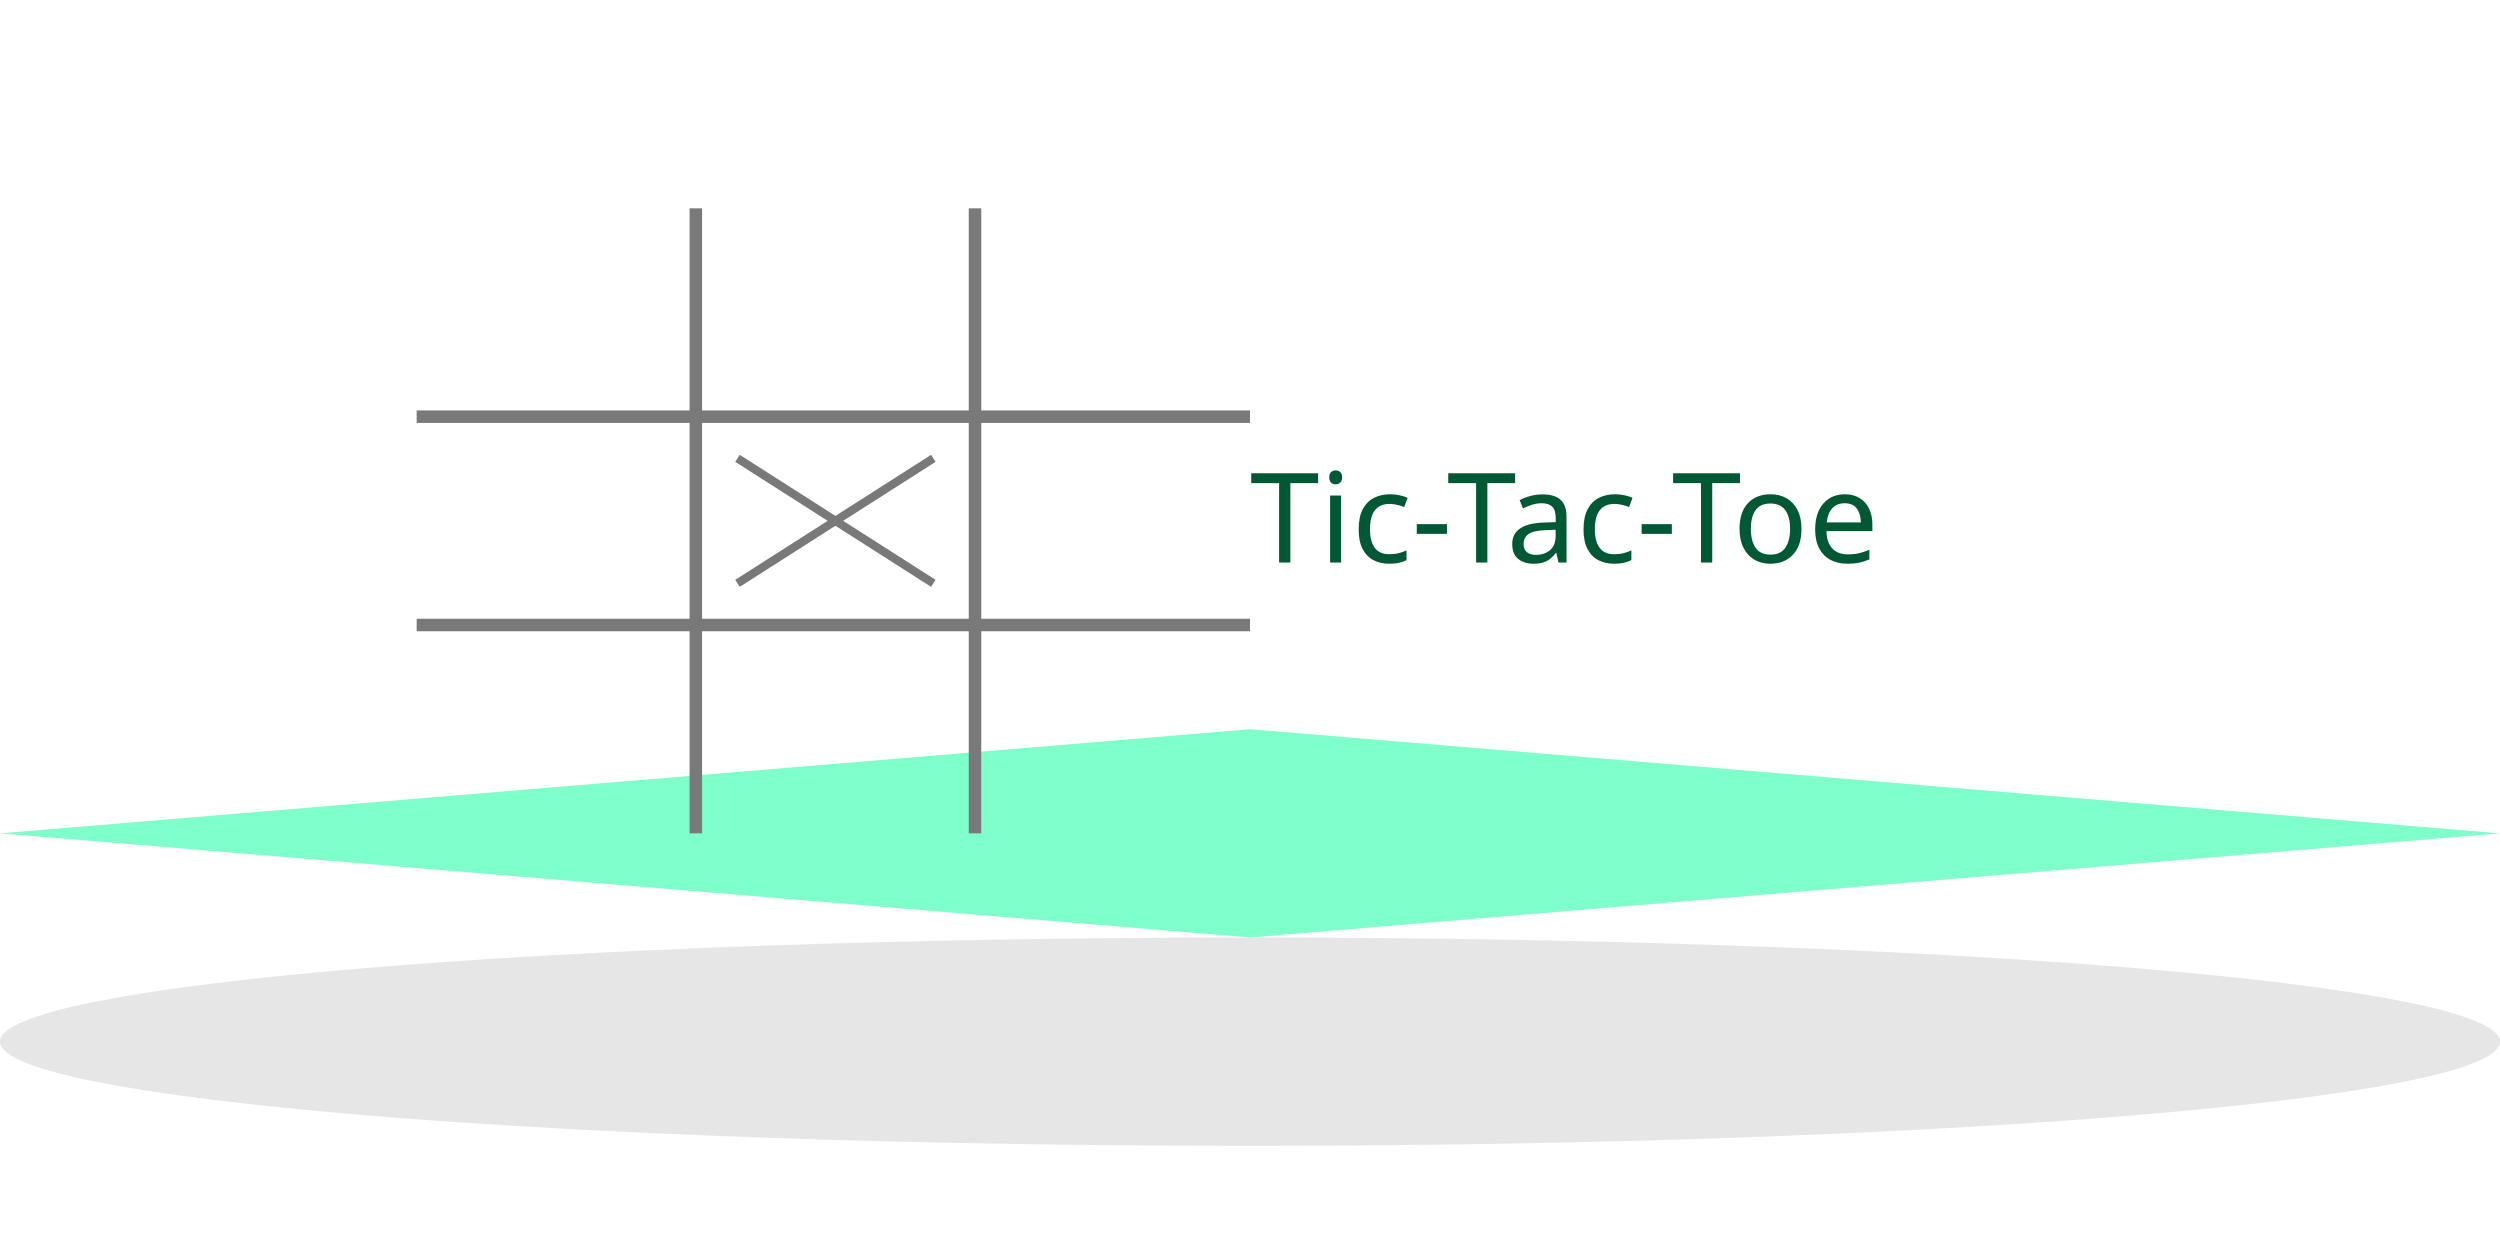
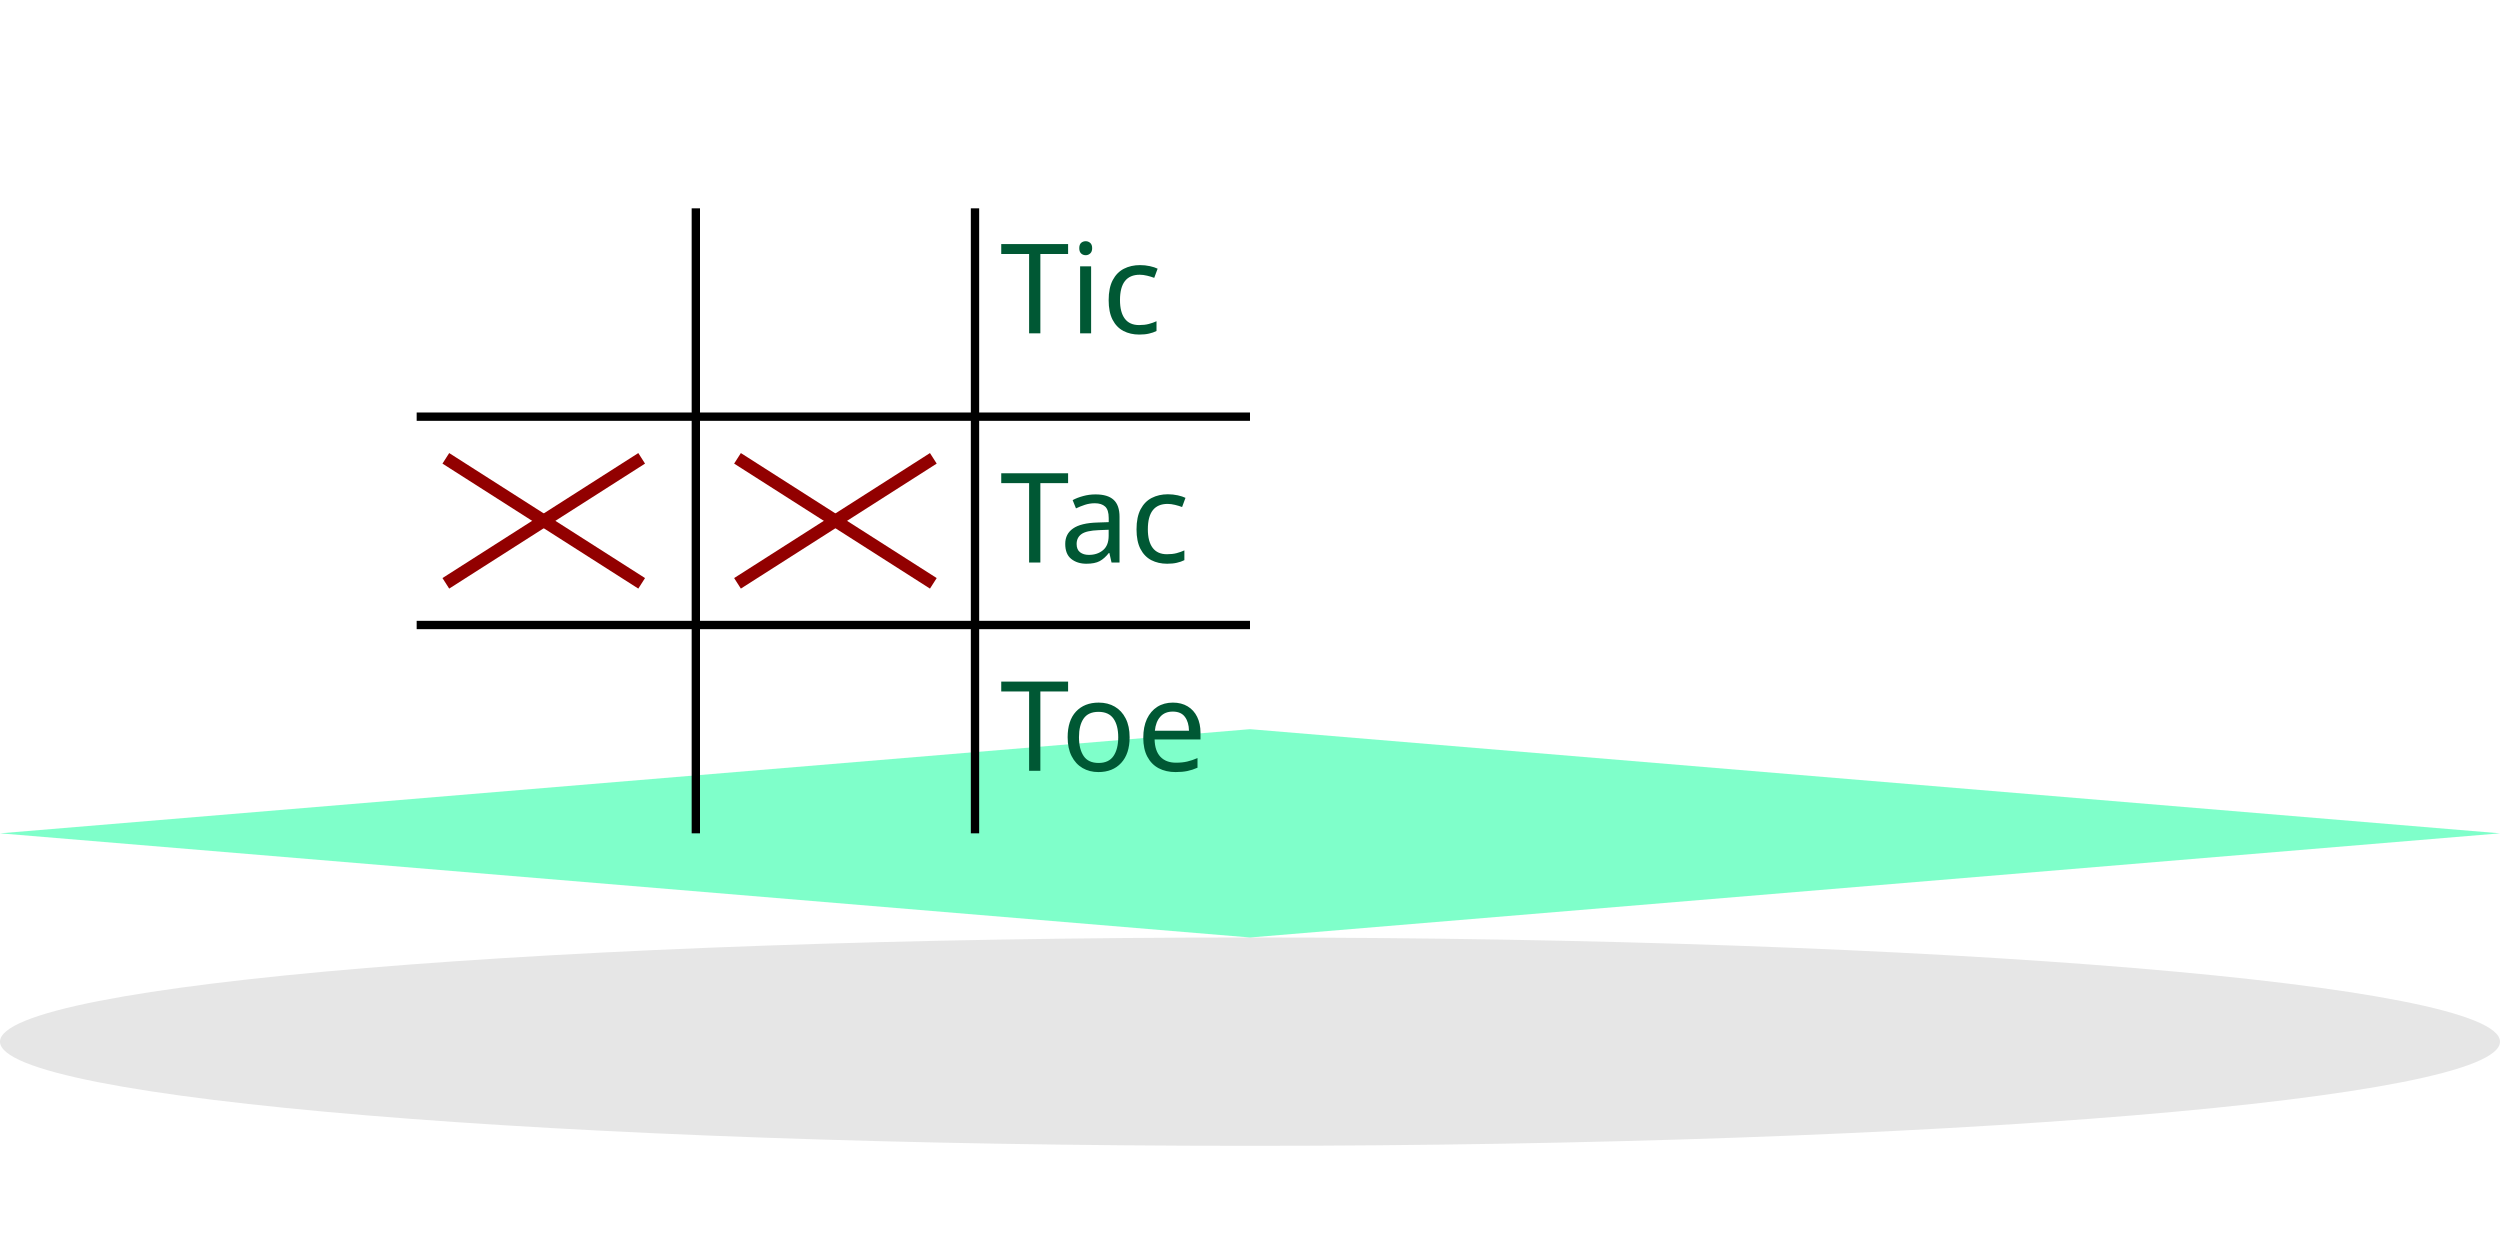
<svg xmlns="http://www.w3.org/2000/svg" width="600" height="300" version="1.1">
  <ellipse rx="300" ry="25" cx="300" cy="250" fill="black" opacity="0.1" />
  <polygon points="300,175 600,200 300,225 0,200" fill="#00ff95" opacity="0.5" />
-   <line x1="167" y1="50" x2="167" y2="200" stroke="#797979" stroke-width="3" />
-   <line x1="234" y1="50" x2="234" y2="200" stroke="#797979" stroke-width="3" />
-   <line x1="100" y1="100" x2="300" y2="100" stroke="#797979" stroke-width="3" />
-   <line x1="100" y1="150" x2="300" y2="150" stroke="#797979" stroke-width="3" />
-   <line x1="177" y1="110" x2="224" y2="140" stroke="#797979" stroke-width="2" />
-   <line x1="224" y1="110" x2="177" y2="140" stroke="#797979" stroke-width="2" />
-   <text x="300" y="135" fill="#005834" font-family="sans-serif" font-size="30">Tic-Tac-Toe</text>
+   <line x1="167" y1="50" x2="167" y2="200" stroke="#000000" stroke-width="2" />
+   <line x1="234" y1="50" x2="234" y2="200" stroke="#000000" stroke-width="2" />
+   <line x1="100" y1="100" x2="300" y2="100" stroke="#000000" stroke-width="2" />
+   <line x1="100" y1="150" x2="300" y2="150" stroke="#000000" stroke-width="2" />
+   <line x1="107" y1="110" x2="154" y2="140" stroke="#920000" stroke-width="3" />
+   <line x1="154" y1="110" x2="107" y2="140" stroke="#920000" stroke-width="3" />
+   <line x1="177" y1="110" x2="224" y2="140" stroke="#920000" stroke-width="3" />
+   <line x1="224" y1="110" x2="177" y2="140" stroke="#920000" stroke-width="3" />
+   <text x="240" y="80" fill="#005834" font-family="sans-serif" font-size="30">Tic</text>
+   <text x="240" y="135" fill="#005834" font-family="sans-serif" font-size="30">Tac</text>
+   <text x="240" y="185" fill="#005834" font-family="sans-serif" font-size="30">Toe</text>
</svg>
